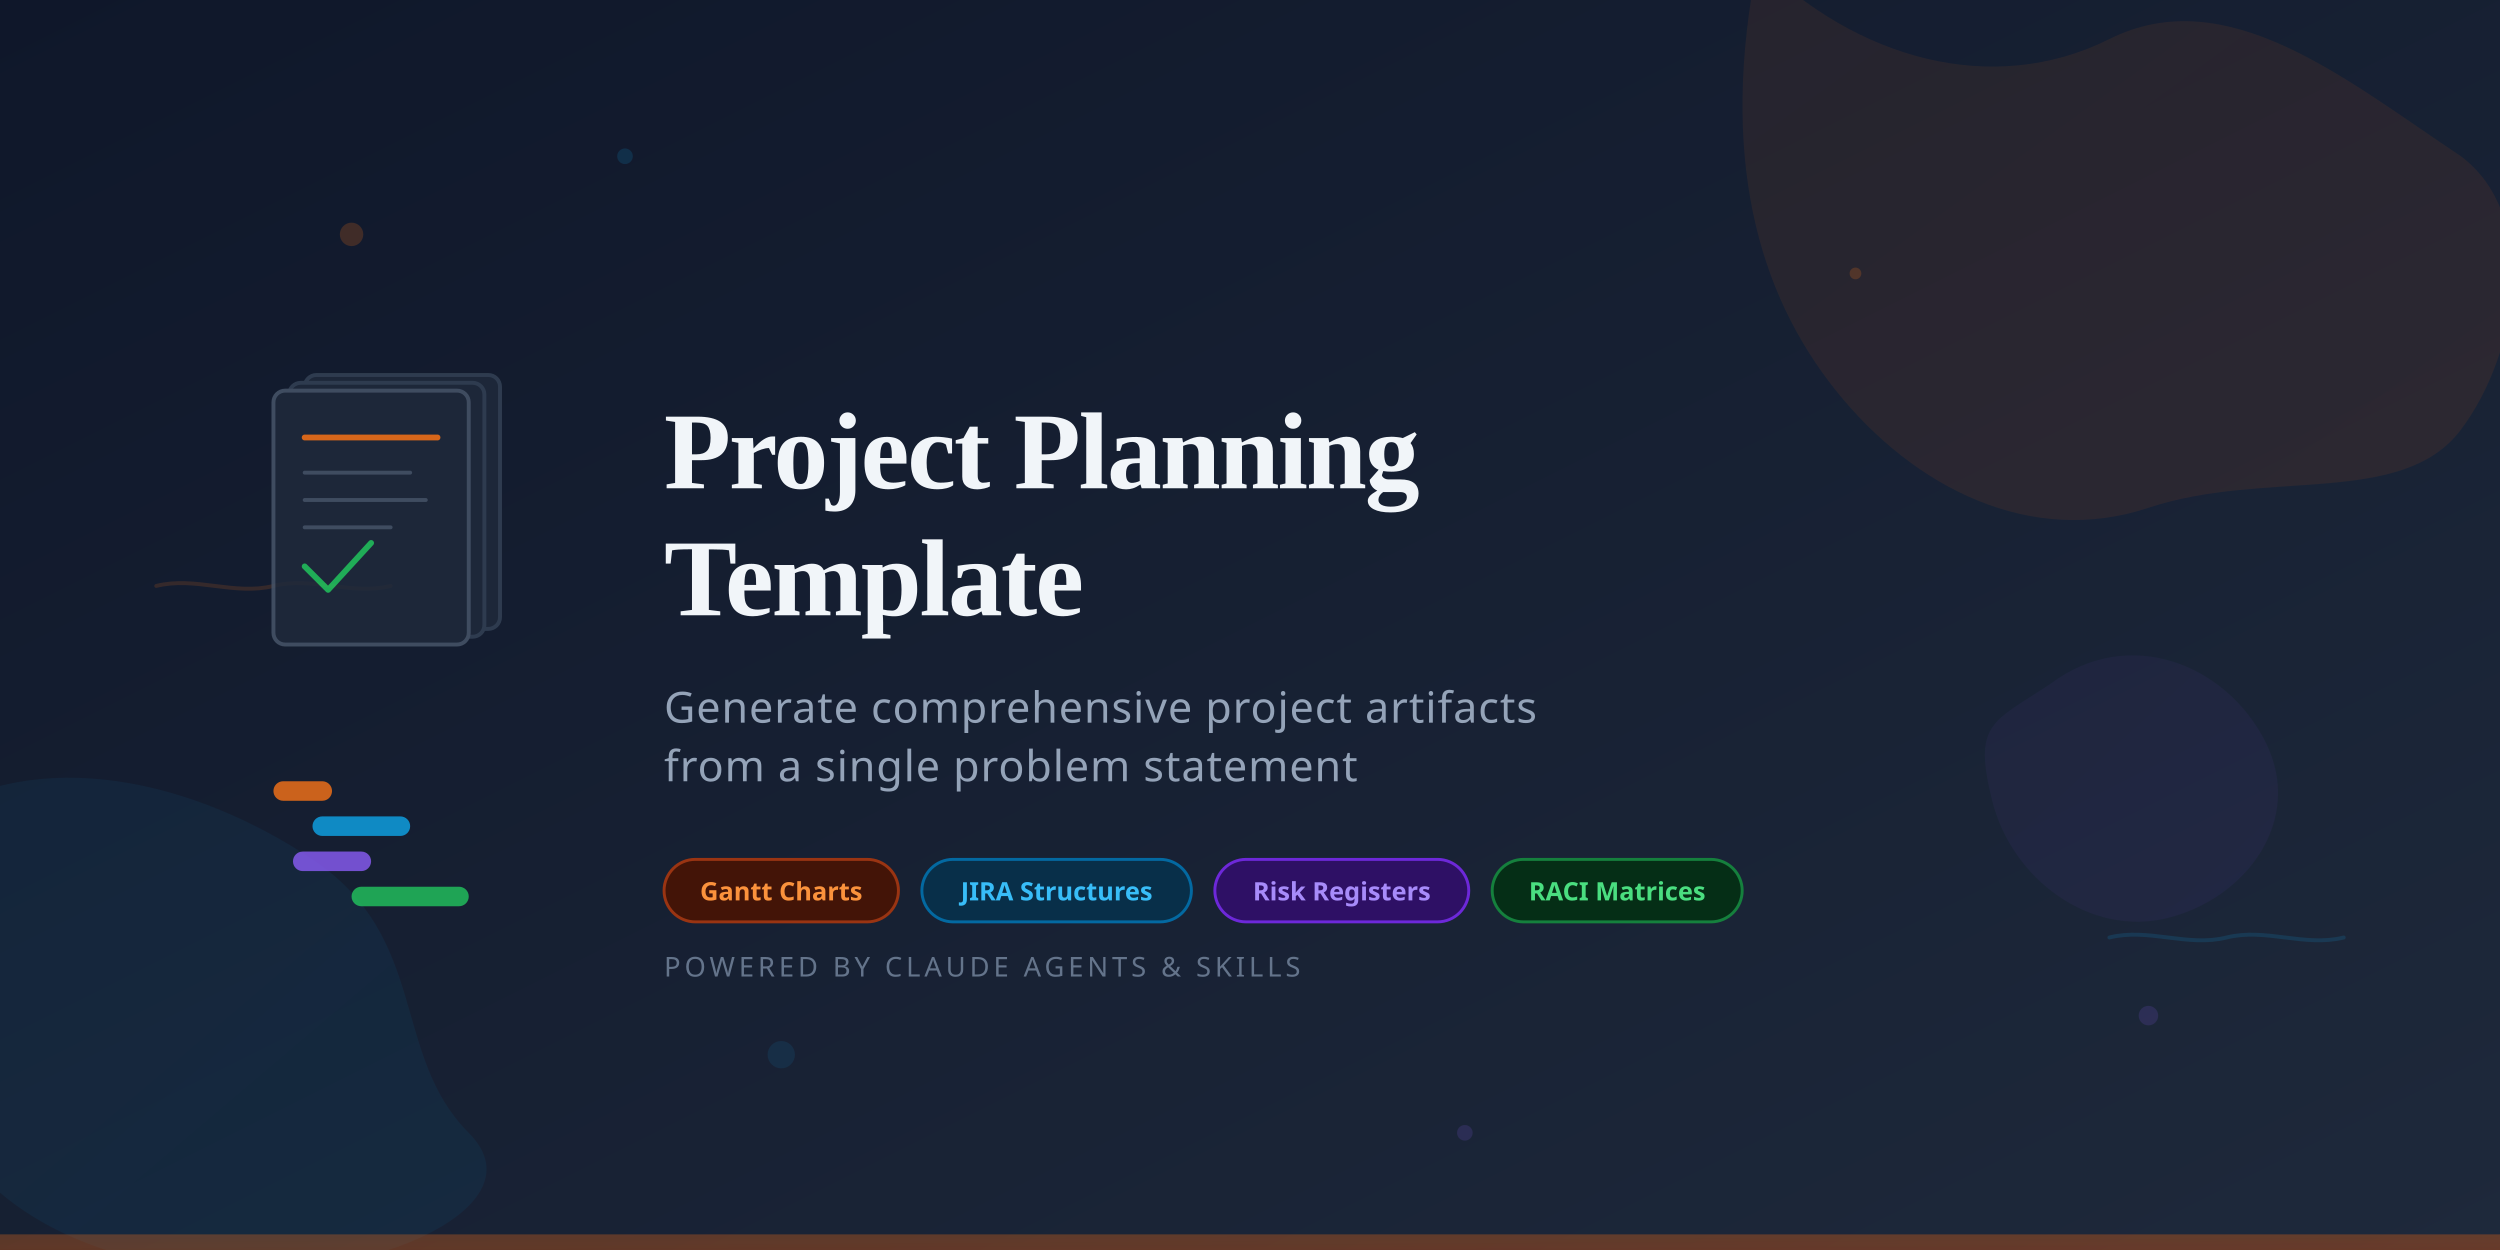
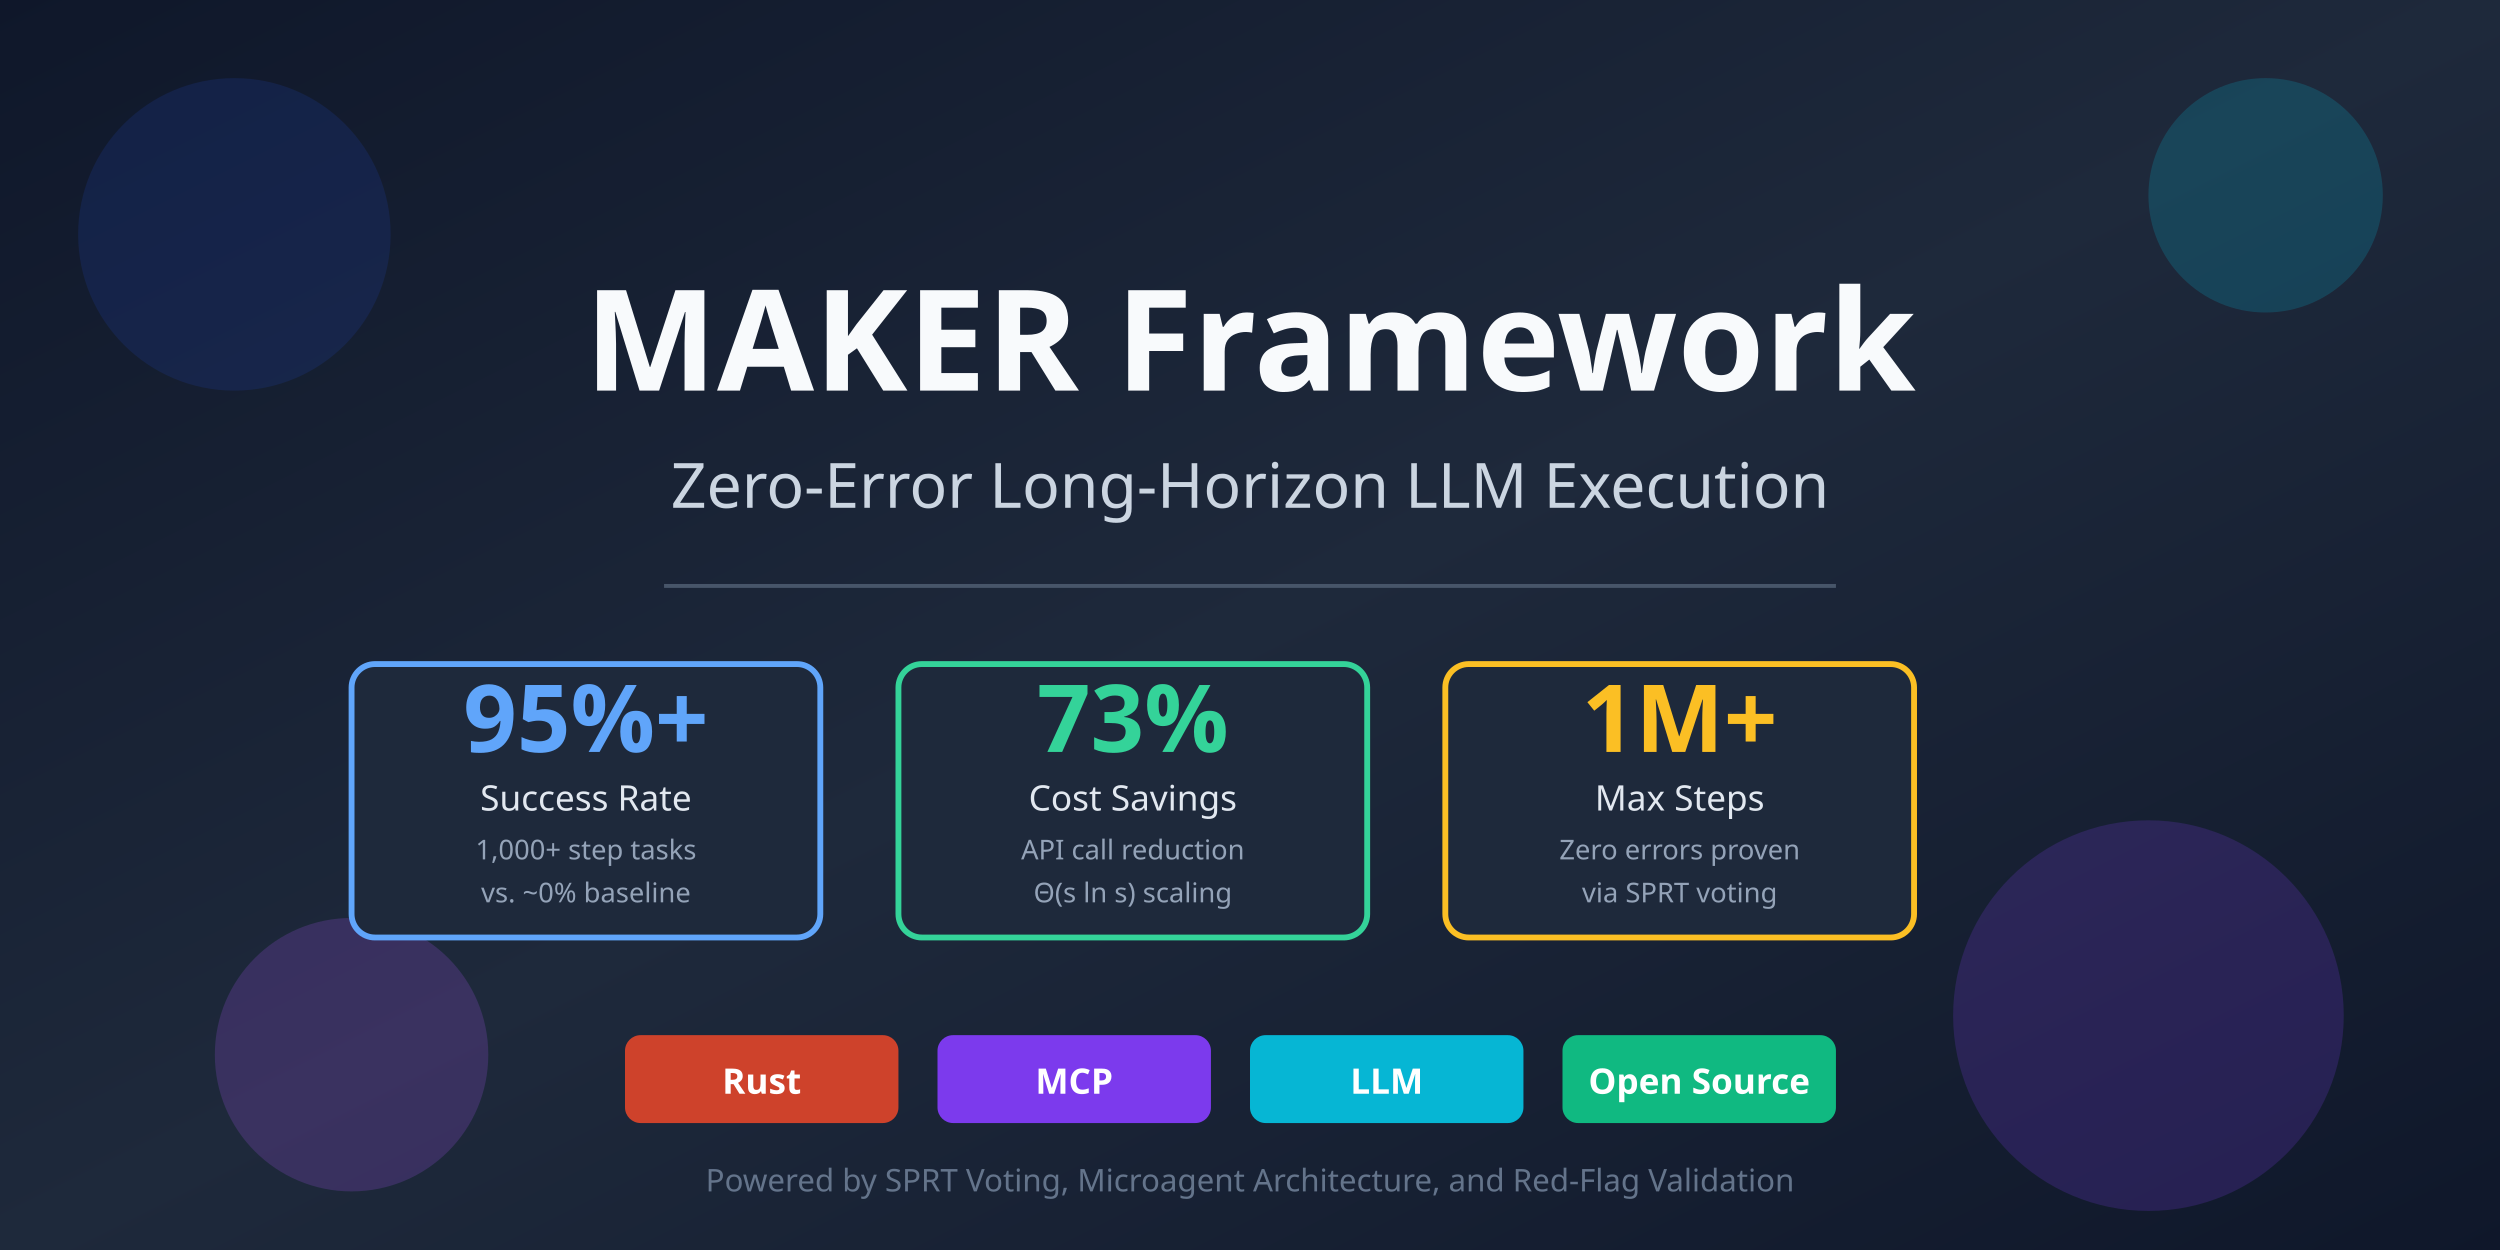
<svg xmlns="http://www.w3.org/2000/svg" viewBox="0 0 1280 640" width="1280" height="640">
  <defs>
    <linearGradient id="bg-dark" x1="0%" y1="0%" x2="100%" y2="100%">
      <stop offset="0%" style="stop-color:#0f172a;stop-opacity:1" />
-       <stop offset="100%" style="stop-color:#1e293b;stop-opacity:1" />
-     </linearGradient>
-     <linearGradient id="accent1-dark" x1="0%" y1="0%" x2="100%" y2="100%">
-       <stop offset="0%" style="stop-color:#f97316;stop-opacity:0.5" />
-       <stop offset="100%" style="stop-color:#ea580c;stop-opacity:0.6" />
-     </linearGradient>
-     <linearGradient id="accent2-dark" x1="0%" y1="0%" x2="100%" y2="100%">
-       <stop offset="0%" style="stop-color:#0ea5e9;stop-opacity:0.4" />
-       <stop offset="100%" style="stop-color:#0284c7;stop-opacity:0.5" />
-     </linearGradient>
-     <linearGradient id="accent3-dark" x1="0%" y1="0%" x2="100%" y2="100%">
-       <stop offset="0%" style="stop-color:#8b5cf6;stop-opacity:0.4" />
-       <stop offset="100%" style="stop-color:#7c3aed;stop-opacity:0.5" />
+       <stop offset="50%" style="stop-color:#1e293b;stop-opacity:1" />
+       <stop offset="100%" style="stop-color:#0f172a;stop-opacity:1" />
    </linearGradient>
  </defs>
  <rect width="1280" height="640" fill="url(#bg-dark)" />
-   <path d="M 900 -20 C 950 30, 1020 50, 1080 20 C 1140 -10, 1200 40, 1260 80 C 1300 110, 1290 180, 1260 220 C 1230 260, 1160 240, 1100 260 C 1040 280, 980 250, 940 200 C 900 150, 880 80, 900 -20 Z" fill="url(#accent1-dark)" opacity="0.15" />
-   <path d="M -40 420 C 20 380, 100 400, 160 440 C 220 480, 200 540, 240 580 C 280 620, 180 660, 100 650 C 20 640, -30 600, -40 540 C -50 480, -60 460, -40 420 Z" fill="url(#accent2-dark)" opacity="0.15" />
-   <path d="M 1050 350 C 1090 320, 1140 340, 1160 380 C 1180 420, 1150 460, 1110 470 C 1070 480, 1030 450, 1020 410 C 1010 370, 1020 370, 1050 350 Z" fill="url(#accent3-dark)" opacity="0.12" />
-   <circle cx="180" cy="120" r="6" fill="#f97316" opacity="0.2" />
-   <circle cx="320" cy="80" r="4" fill="#0ea5e9" opacity="0.15" />
-   <circle cx="1100" cy="520" r="5" fill="#8b5cf6" opacity="0.15" />
-   <circle cx="950" cy="140" r="3" fill="#f97316" opacity="0.2" />
-   <circle cx="400" cy="540" r="7" fill="#0ea5e9" opacity="0.1" />
-   <circle cx="750" cy="580" r="4" fill="#8b5cf6" opacity="0.15" />
-   <path d="M 80 300 C 100 295, 120 305, 140 300 C 160 295, 180 305, 200 300" stroke="#f97316" stroke-width="2" fill="none" opacity="0.15" stroke-linecap="round" />
-   <path d="M 1080 480 C 1100 475, 1120 485, 1140 480 C 1160 475, 1180 485, 1200 480" stroke="#0ea5e9" stroke-width="2" fill="none" opacity="0.15" stroke-linecap="round" />
-   <g transform="translate(140, 200)" opacity="0.85">
-     <rect x="16" y="-8" width="100" height="130" rx="6" fill="#1e293b" stroke="#334155" stroke-width="2" />
-     <rect x="8" y="-4" width="100" height="130" rx="6" fill="#1e293b" stroke="#334155" stroke-width="2" />
-     <rect x="0" y="0" width="100" height="130" rx="6" fill="#1e293b" stroke="#475569" stroke-width="2" />
-     <line x1="16" y1="24" x2="84" y2="24" stroke="#f97316" stroke-width="3" stroke-linecap="round" />
-     <line x1="16" y1="42" x2="70" y2="42" stroke="#475569" stroke-width="2" stroke-linecap="round" />
-     <line x1="16" y1="56" x2="78" y2="56" stroke="#475569" stroke-width="2" stroke-linecap="round" />
-     <line x1="16" y1="70" x2="60" y2="70" stroke="#475569" stroke-width="2" stroke-linecap="round" />
-     <path d="M 16 90 L 28 102 L 50 78" stroke="#22c55e" stroke-width="3" fill="none" stroke-linecap="round" stroke-linejoin="round" />
+   <circle cx="120" cy="120" r="80" fill="#1e40af" opacity="0.2" />
+   <circle cx="1160" cy="100" r="60" fill="#06b6d4" opacity="0.2" />
+   <circle cx="1100" cy="520" r="100" fill="#7c3aed" opacity="0.2" />
+   <circle cx="180" cy="540" r="70" fill="#a855f7" opacity="0.2" />
+   <text x="640" y="200" font-family="sans-serif" font-size="72" font-weight="bold" fill="#f8fafc" text-anchor="middle">MAKER Framework</text>
+   <text x="640" y="260" font-family="sans-serif" font-size="32" fill="#cbd5e1" text-anchor="middle">Zero-Error Long-Horizon LLM Execution</text>
+   <line x1="340" y1="300" x2="940" y2="300" stroke="#475569" stroke-width="2" />
+   <g transform="translate(0, 340)">
+     <g transform="translate(180, 0)">
+       <rect width="240" height="140" rx="12" fill="#1e293b" stroke="#60a5fa" stroke-width="3" />
+       <text x="120" y="45" font-family="sans-serif" font-size="48" font-weight="bold" fill="#60a5fa" text-anchor="middle">95%+</text>
+       <text x="120" y="75" font-family="sans-serif" font-size="18" fill="#e2e8f0" text-anchor="middle">Success Rate</text>
+       <text x="120" y="100" font-family="sans-serif" font-size="14" fill="#94a3b8" text-anchor="middle">1,000+ step tasks</text>
+       <text x="120" y="122" font-family="sans-serif" font-size="14" fill="#94a3b8" text-anchor="middle">vs. ~0% baseline</text>
+     </g>
+     <g transform="translate(460, 0)">
+       <rect width="240" height="140" rx="12" fill="#1e293b" stroke="#34d399" stroke-width="3" />
+       <text x="120" y="45" font-family="sans-serif" font-size="48" font-weight="bold" fill="#34d399" text-anchor="middle">73%</text>
+       <text x="120" y="75" font-family="sans-serif" font-size="18" fill="#e2e8f0" text-anchor="middle">Cost Savings</text>
+       <text x="120" y="100" font-family="sans-serif" font-size="14" fill="#94a3b8" text-anchor="middle">API call reduction</text>
+       <text x="120" y="122" font-family="sans-serif" font-size="14" fill="#94a3b8" text-anchor="middle">Θ(s ln s) scaling</text>
+     </g>
+     <g transform="translate(740, 0)">
+       <rect width="240" height="140" rx="12" fill="#1e293b" stroke="#fbbf24" stroke-width="3" />
+       <text x="120" y="45" font-family="sans-serif" font-size="48" font-weight="bold" fill="#fbbf24" text-anchor="middle">1M+</text>
+       <text x="120" y="75" font-family="sans-serif" font-size="18" fill="#e2e8f0" text-anchor="middle">Max Steps</text>
+       <text x="120" y="100" font-family="sans-serif" font-size="14" fill="#94a3b8" text-anchor="middle">Zero errors proven</text>
+       <text x="120" y="122" font-family="sans-serif" font-size="14" fill="#94a3b8" text-anchor="middle">via SPRT voting</text>
+     </g>
  </g>
-   <g transform="translate(140, 400)" opacity="0.8">
-     <rect x="0" y="0" width="30" height="10" rx="5" fill="#f97316" />
-     <rect x="20" y="18" width="50" height="10" rx="5" fill="#0ea5e9" />
-     <rect x="10" y="36" width="40" height="10" rx="5" fill="#8b5cf6" />
-     <rect x="40" y="54" width="60" height="10" rx="5" fill="#22c55e" />
+   <g transform="translate(320, 530)">
+     <rect width="140" height="45" rx="8" fill="#ce422b" />
+     <text x="70" y="30" font-family="sans-serif" font-size="18" font-weight="bold" fill="#ffffff" text-anchor="middle">Rust</text>
+     <rect x="160" width="140" height="45" rx="8" fill="#7c3aed" />
+     <text x="230" y="30" font-family="sans-serif" font-size="18" font-weight="bold" fill="#ffffff" text-anchor="middle">MCP</text>
+     <rect x="320" width="140" height="45" rx="8" fill="#06b6d4" />
+     <text x="390" y="30" font-family="sans-serif" font-size="18" font-weight="bold" fill="#ffffff" text-anchor="middle">LLM</text>
+     <rect x="480" width="140" height="45" rx="8" fill="#10b981" />
+     <text x="550" y="30" font-family="sans-serif" font-size="18" font-weight="bold" fill="#ffffff" text-anchor="middle">Open Source</text>
  </g>
-   <text x="340" y="250" font-family="Georgia, 'Times New Roman', serif" font-size="56" font-weight="bold" fill="#f1f5f9" letter-spacing="-1">
-     Project Planning
-   </text>
-   <text x="340" y="315" font-family="Georgia, 'Times New Roman', serif" font-size="56" font-weight="bold" fill="#f1f5f9" letter-spacing="-1">
-     Template
-   </text>
-   <text x="340" y="370" font-family="'Segoe UI', system-ui, sans-serif" font-size="22" fill="#94a3b8" letter-spacing="0.5">
-     Generate comprehensive project artifacts
-   </text>
-   <text x="340" y="400" font-family="'Segoe UI', system-ui, sans-serif" font-size="22" fill="#94a3b8" letter-spacing="0.5">
-     from a single problem statement
-   </text>
-   <g transform="translate(340, 440)">
-     <rect x="0" y="0" width="120" height="32" rx="16" fill="#431407" stroke="#9a3412" stroke-width="1.5" />
-     <text x="60" y="21" font-family="'Segoe UI', system-ui, sans-serif" font-size="13" fill="#fb923c" text-anchor="middle" font-weight="600">Gantt Charts</text>
-     <rect x="132" y="0" width="138" height="32" rx="16" fill="#082f49" stroke="#0369a1" stroke-width="1.5" />
-     <text x="201" y="21" font-family="'Segoe UI', system-ui, sans-serif" font-size="13" fill="#38bdf8" text-anchor="middle" font-weight="600">JIRA Structures</text>
-     <rect x="282" y="0" width="130" height="32" rx="16" fill="#2e1065" stroke="#6d28d9" stroke-width="1.5" />
-     <text x="347" y="21" font-family="'Segoe UI', system-ui, sans-serif" font-size="13" fill="#a78bfa" text-anchor="middle" font-weight="600">Risk Registers</text>
-     <rect x="424" y="0" width="128" height="32" rx="16" fill="#052e16" stroke="#15803d" stroke-width="1.5" />
-     <text x="488" y="21" font-family="'Segoe UI', system-ui, sans-serif" font-size="13" fill="#4ade80" text-anchor="middle" font-weight="600">RACI Matrices</text>
-   </g>
-   <g transform="translate(340, 500)">
-     <text font-family="'Segoe UI', system-ui, sans-serif" font-size="14" fill="#64748b" letter-spacing="2" font-weight="500">
-       POWERED BY CLAUDE AGENTS &amp; SKILLS
-     </text>
-   </g>
-   <rect x="0" y="632" width="1280" height="8" fill="url(#accent1-dark)" opacity="0.6" />
+   <text x="640" y="610" font-family="sans-serif" font-size="16" fill="#64748b" text-anchor="middle">Powered by SPRT Voting, Microagent Architecture, and Red-Flag Validation</text>
</svg>
